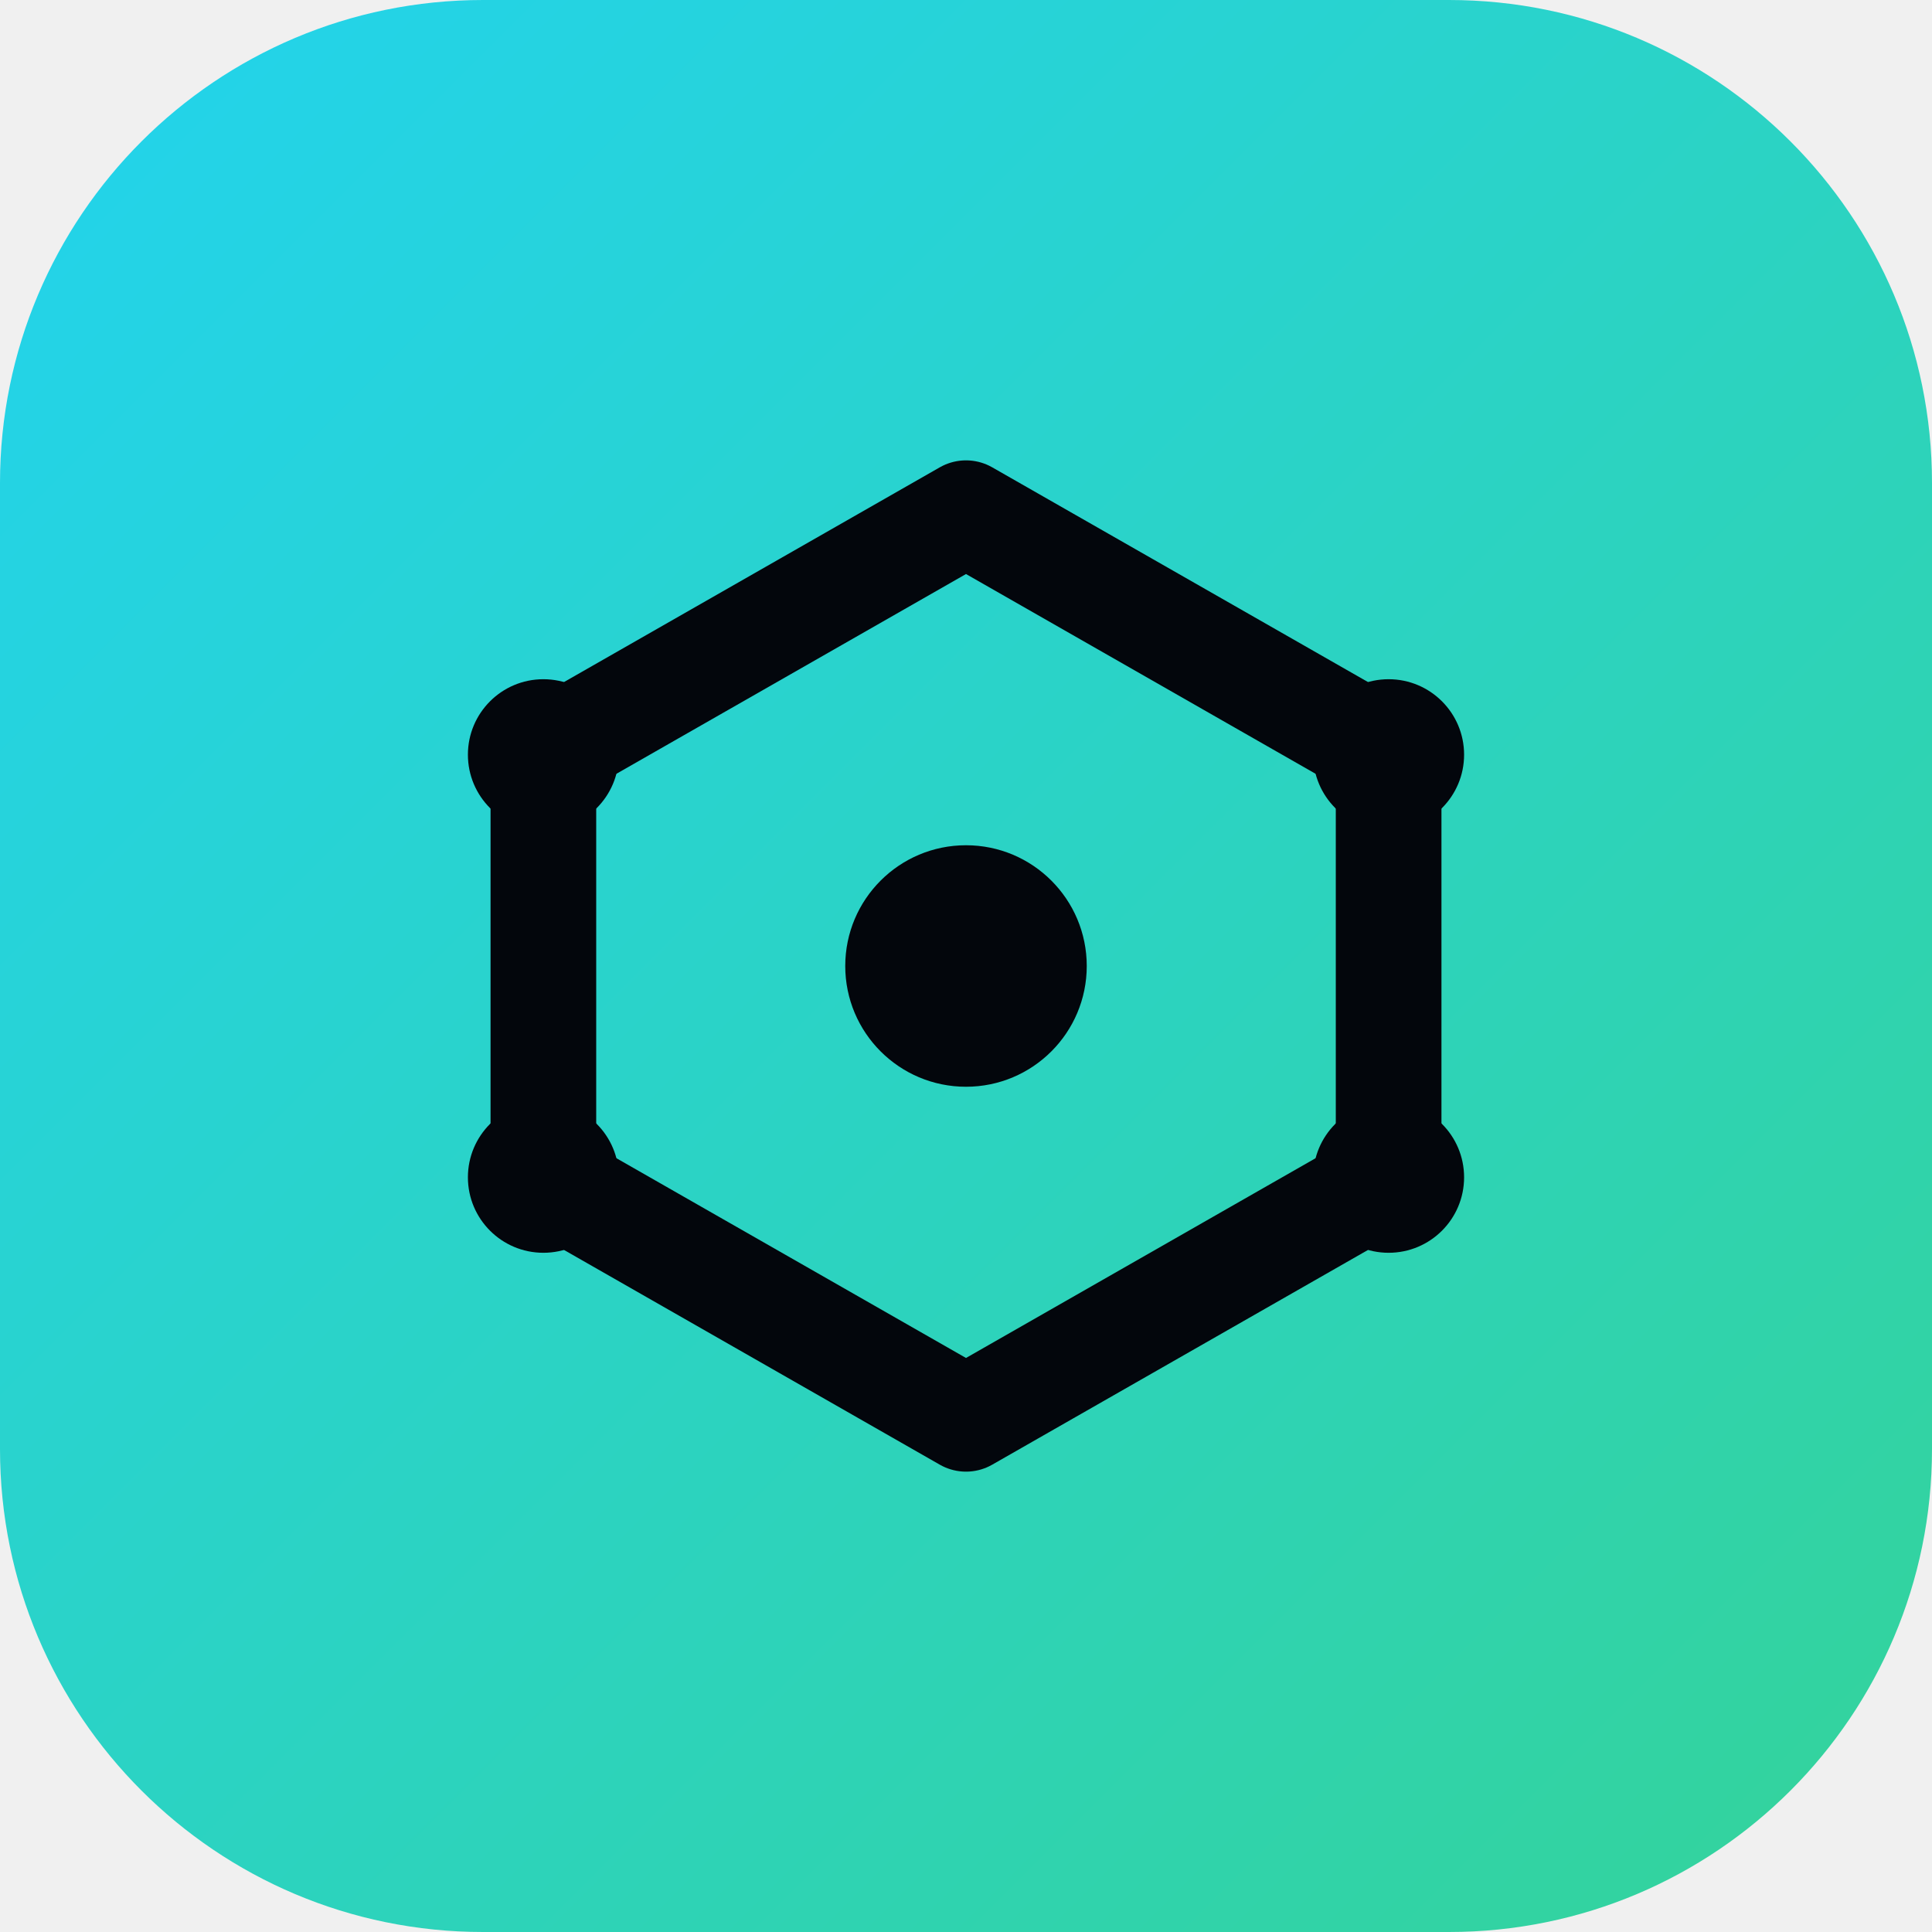
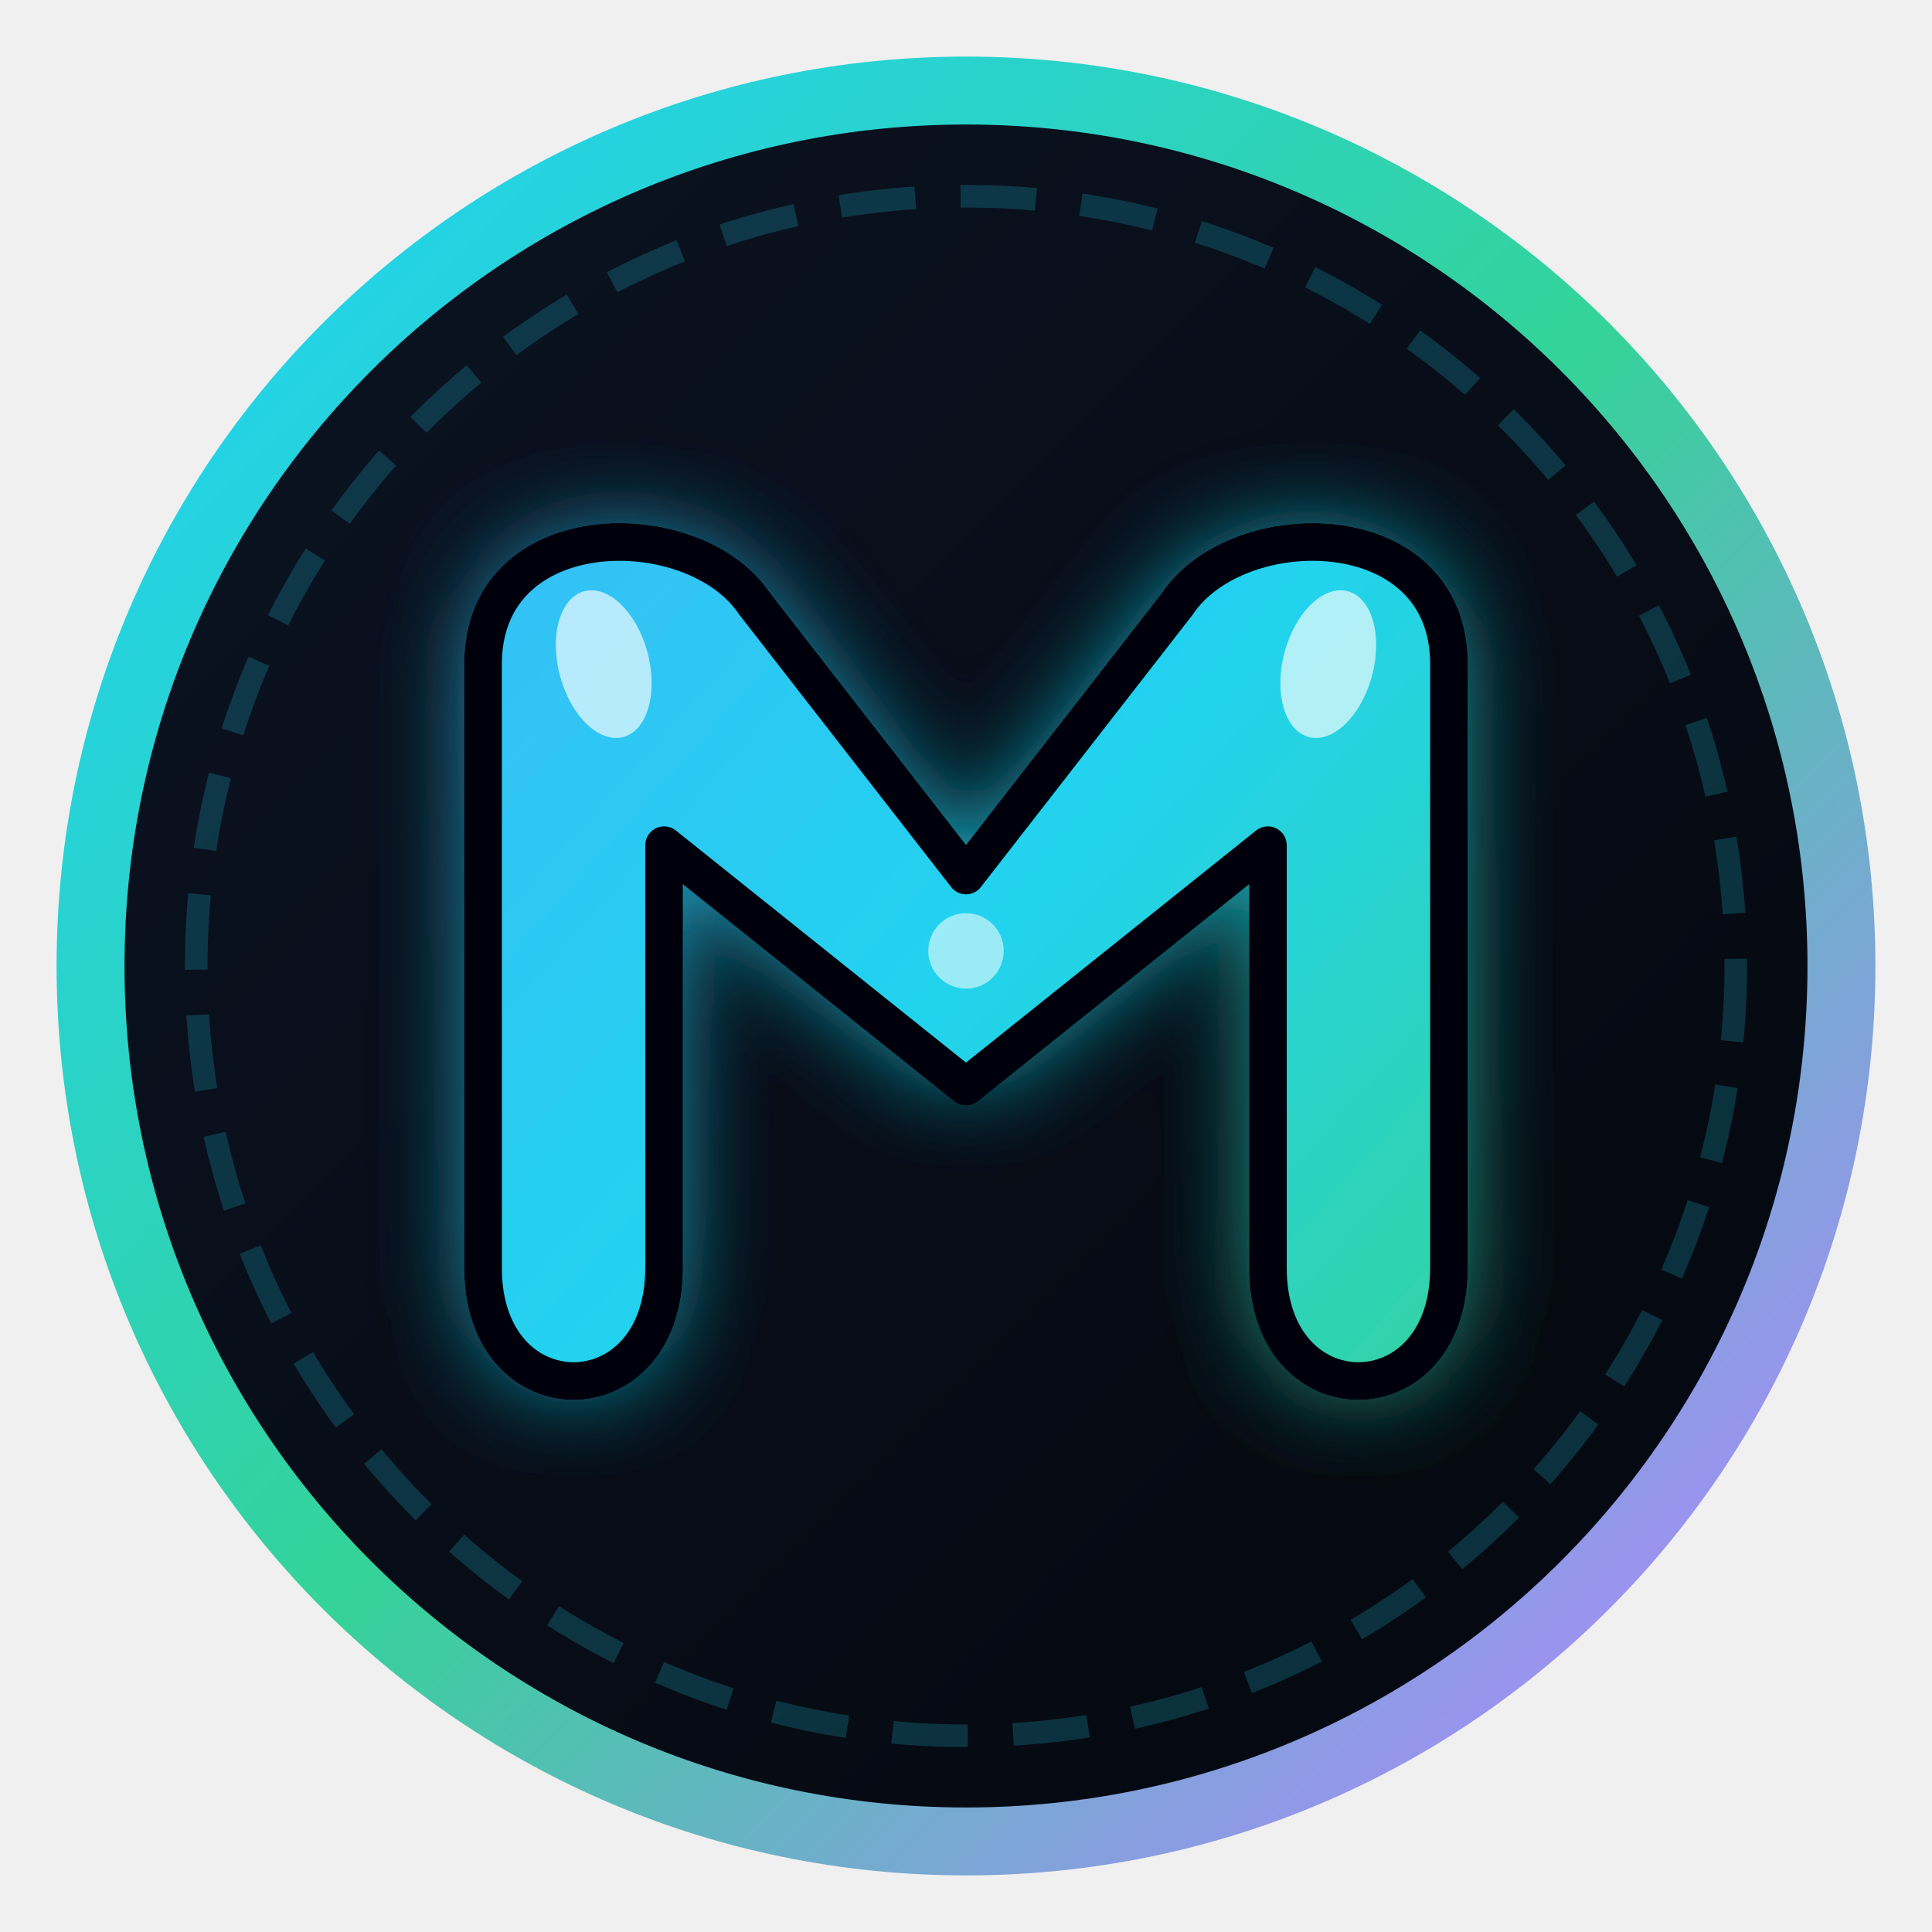
<svg xmlns="http://www.w3.org/2000/svg" viewBox="0 0 128 128" fill="none">
  <defs>
-     <linearGradient id="g" x1="0" y1="0" x2="128" y2="128" gradientUnits="userSpaceOnUse">
+     <linearGradient id="bgGrad" x1="0" y1="0" x2="128" y2="128" gradientUnits="userSpaceOnUse">
+       <stop stop-color="#0c1424" />
+       <stop offset="1" stop-color="#03060c" />
+     </linearGradient>
+     <linearGradient id="circleBorder" x1="16" y1="16" x2="112" y2="112" gradientUnits="userSpaceOnUse">
      <stop stop-color="#22d3ee" />
+       <stop offset="0.5" stop-color="#34d399" />
+       <stop offset="1" stop-color="#a78bfa" />
+     </linearGradient>
+     <linearGradient id="bubbleGrad" x1="28" y1="32" x2="100" y2="96" gradientUnits="userSpaceOnUse">
+       <stop stop-color="#38bdf8" />
+       <stop offset="0.5" stop-color="#22d3ee" />
      <stop offset="1" stop-color="#34d399" />
    </linearGradient>
+     <filter id="glow" x="-20%" y="-20%" width="140%" height="140%">
+       <feGaussianBlur stdDeviation="3.5" result="blur" />
+       <feMerge>
+         <feMergeNode in="blur" />
+         <feMergeNode in="SourceGraphic" />
+       </feMerge>
+     </filter>
  </defs>
-   <rect width="128" height="128" rx="32" fill="url(#g)" />
-   <path d="M64 34 L92 50 V78 L64 94 L36 78 V50 Z" stroke="#03060c" stroke-width="7" stroke-linejoin="round" fill="none" />
-   <circle cx="64" cy="64" r="8" fill="#03060c" />
-   <circle cx="36" cy="50" r="5" fill="#03060c" />
-   <circle cx="92" cy="50" r="5" fill="#03060c" />
-   <circle cx="36" cy="78" r="5" fill="#03060c" />
-   <circle cx="92" cy="78" r="5" fill="#03060c" />
+   <circle cx="64" cy="64" r="58" fill="url(#bgGrad)" stroke="url(#circleBorder)" stroke-width="4.5" />
+   <circle cx="64" cy="64" r="51" stroke="rgba(34, 211, 238, 0.2)" stroke-width="1.5" stroke-dasharray="5 3" />
+   <g filter="url(#glow)">
+     <path d="M 32 84 V 44 C 32 34, 46 34, 50 40 L 64 58 L 78 40 C 82 34, 96 34, 96 44 V 84 C 96 94, 84 94, 84 84 V 56 L 64 72 L 44 56 V 84 C 44 94, 32 94, 32 84 Z" fill="url(#bubbleGrad)" stroke="#03060c" stroke-width="2.5" stroke-linejoin="round" stroke-linecap="round" />
+   </g>
+   <ellipse cx="40" cy="44" rx="3" ry="5" fill="#ffffff" opacity="0.65" transform="rotate(-15 40 44)" />
+   <ellipse cx="88" cy="44" rx="3" ry="5" fill="#ffffff" opacity="0.65" transform="rotate(15 88 44)" />
+   <circle cx="64" cy="63" r="2.5" fill="#ffffff" opacity="0.55" />
</svg>
